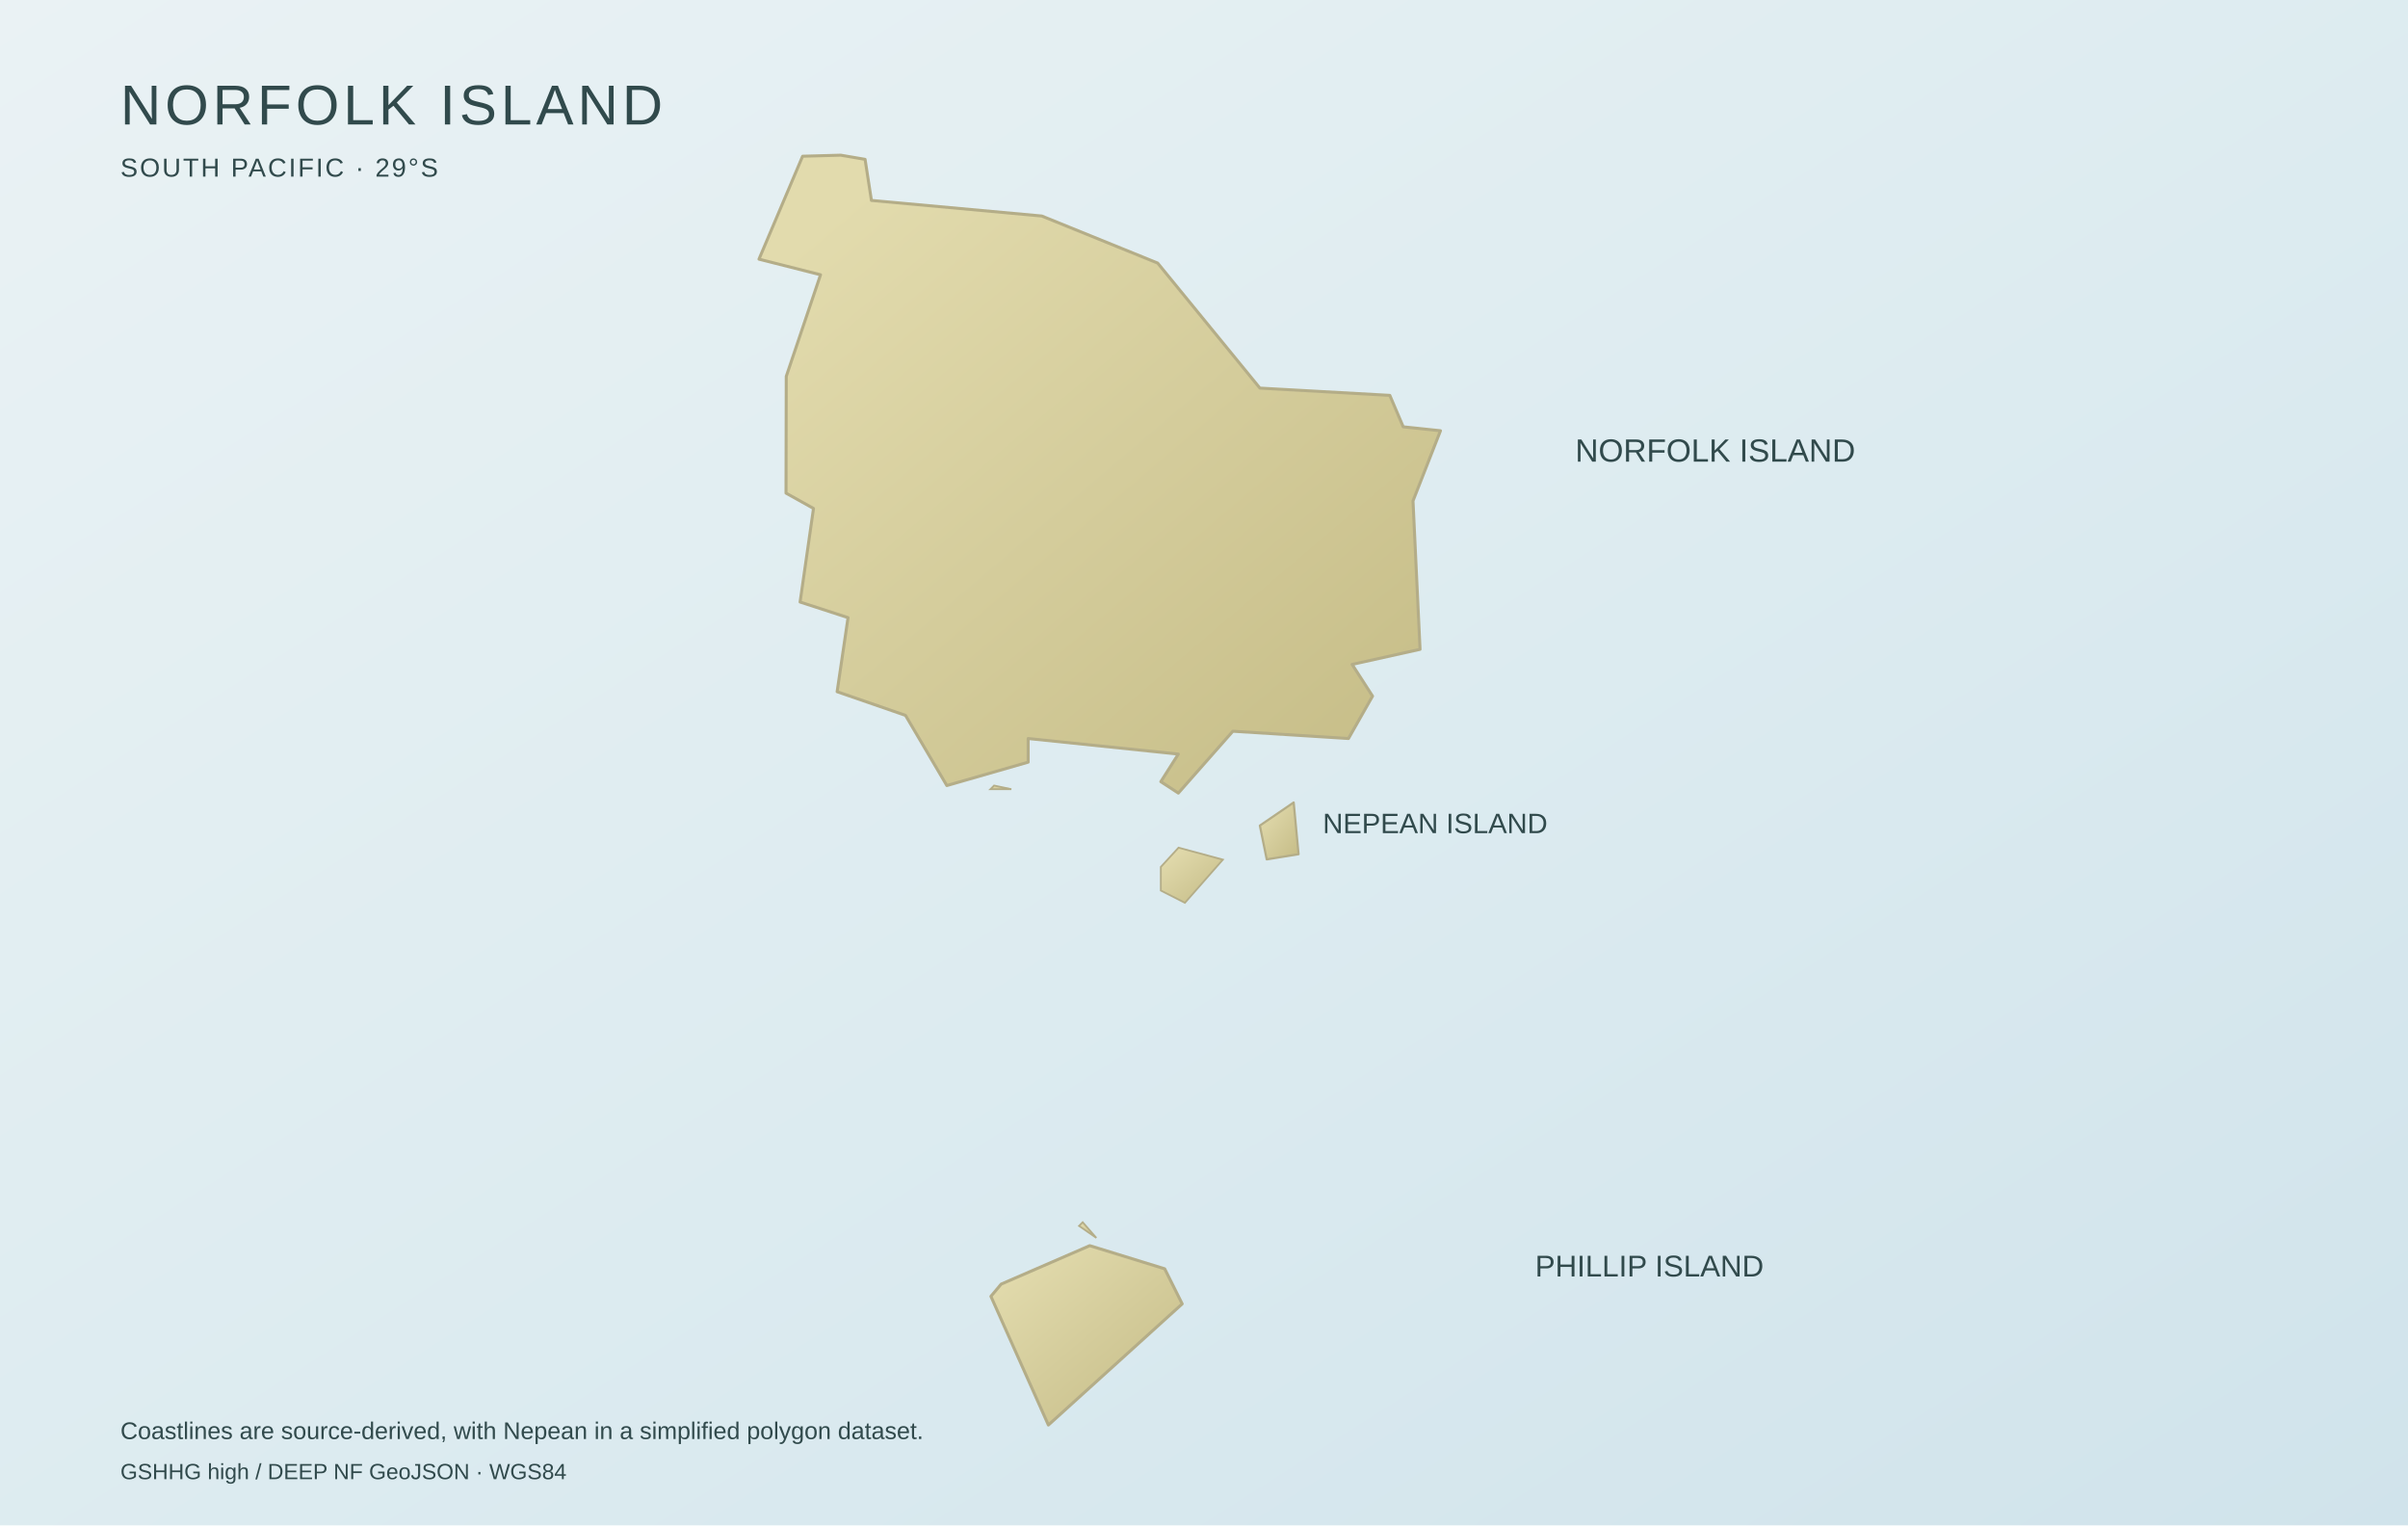
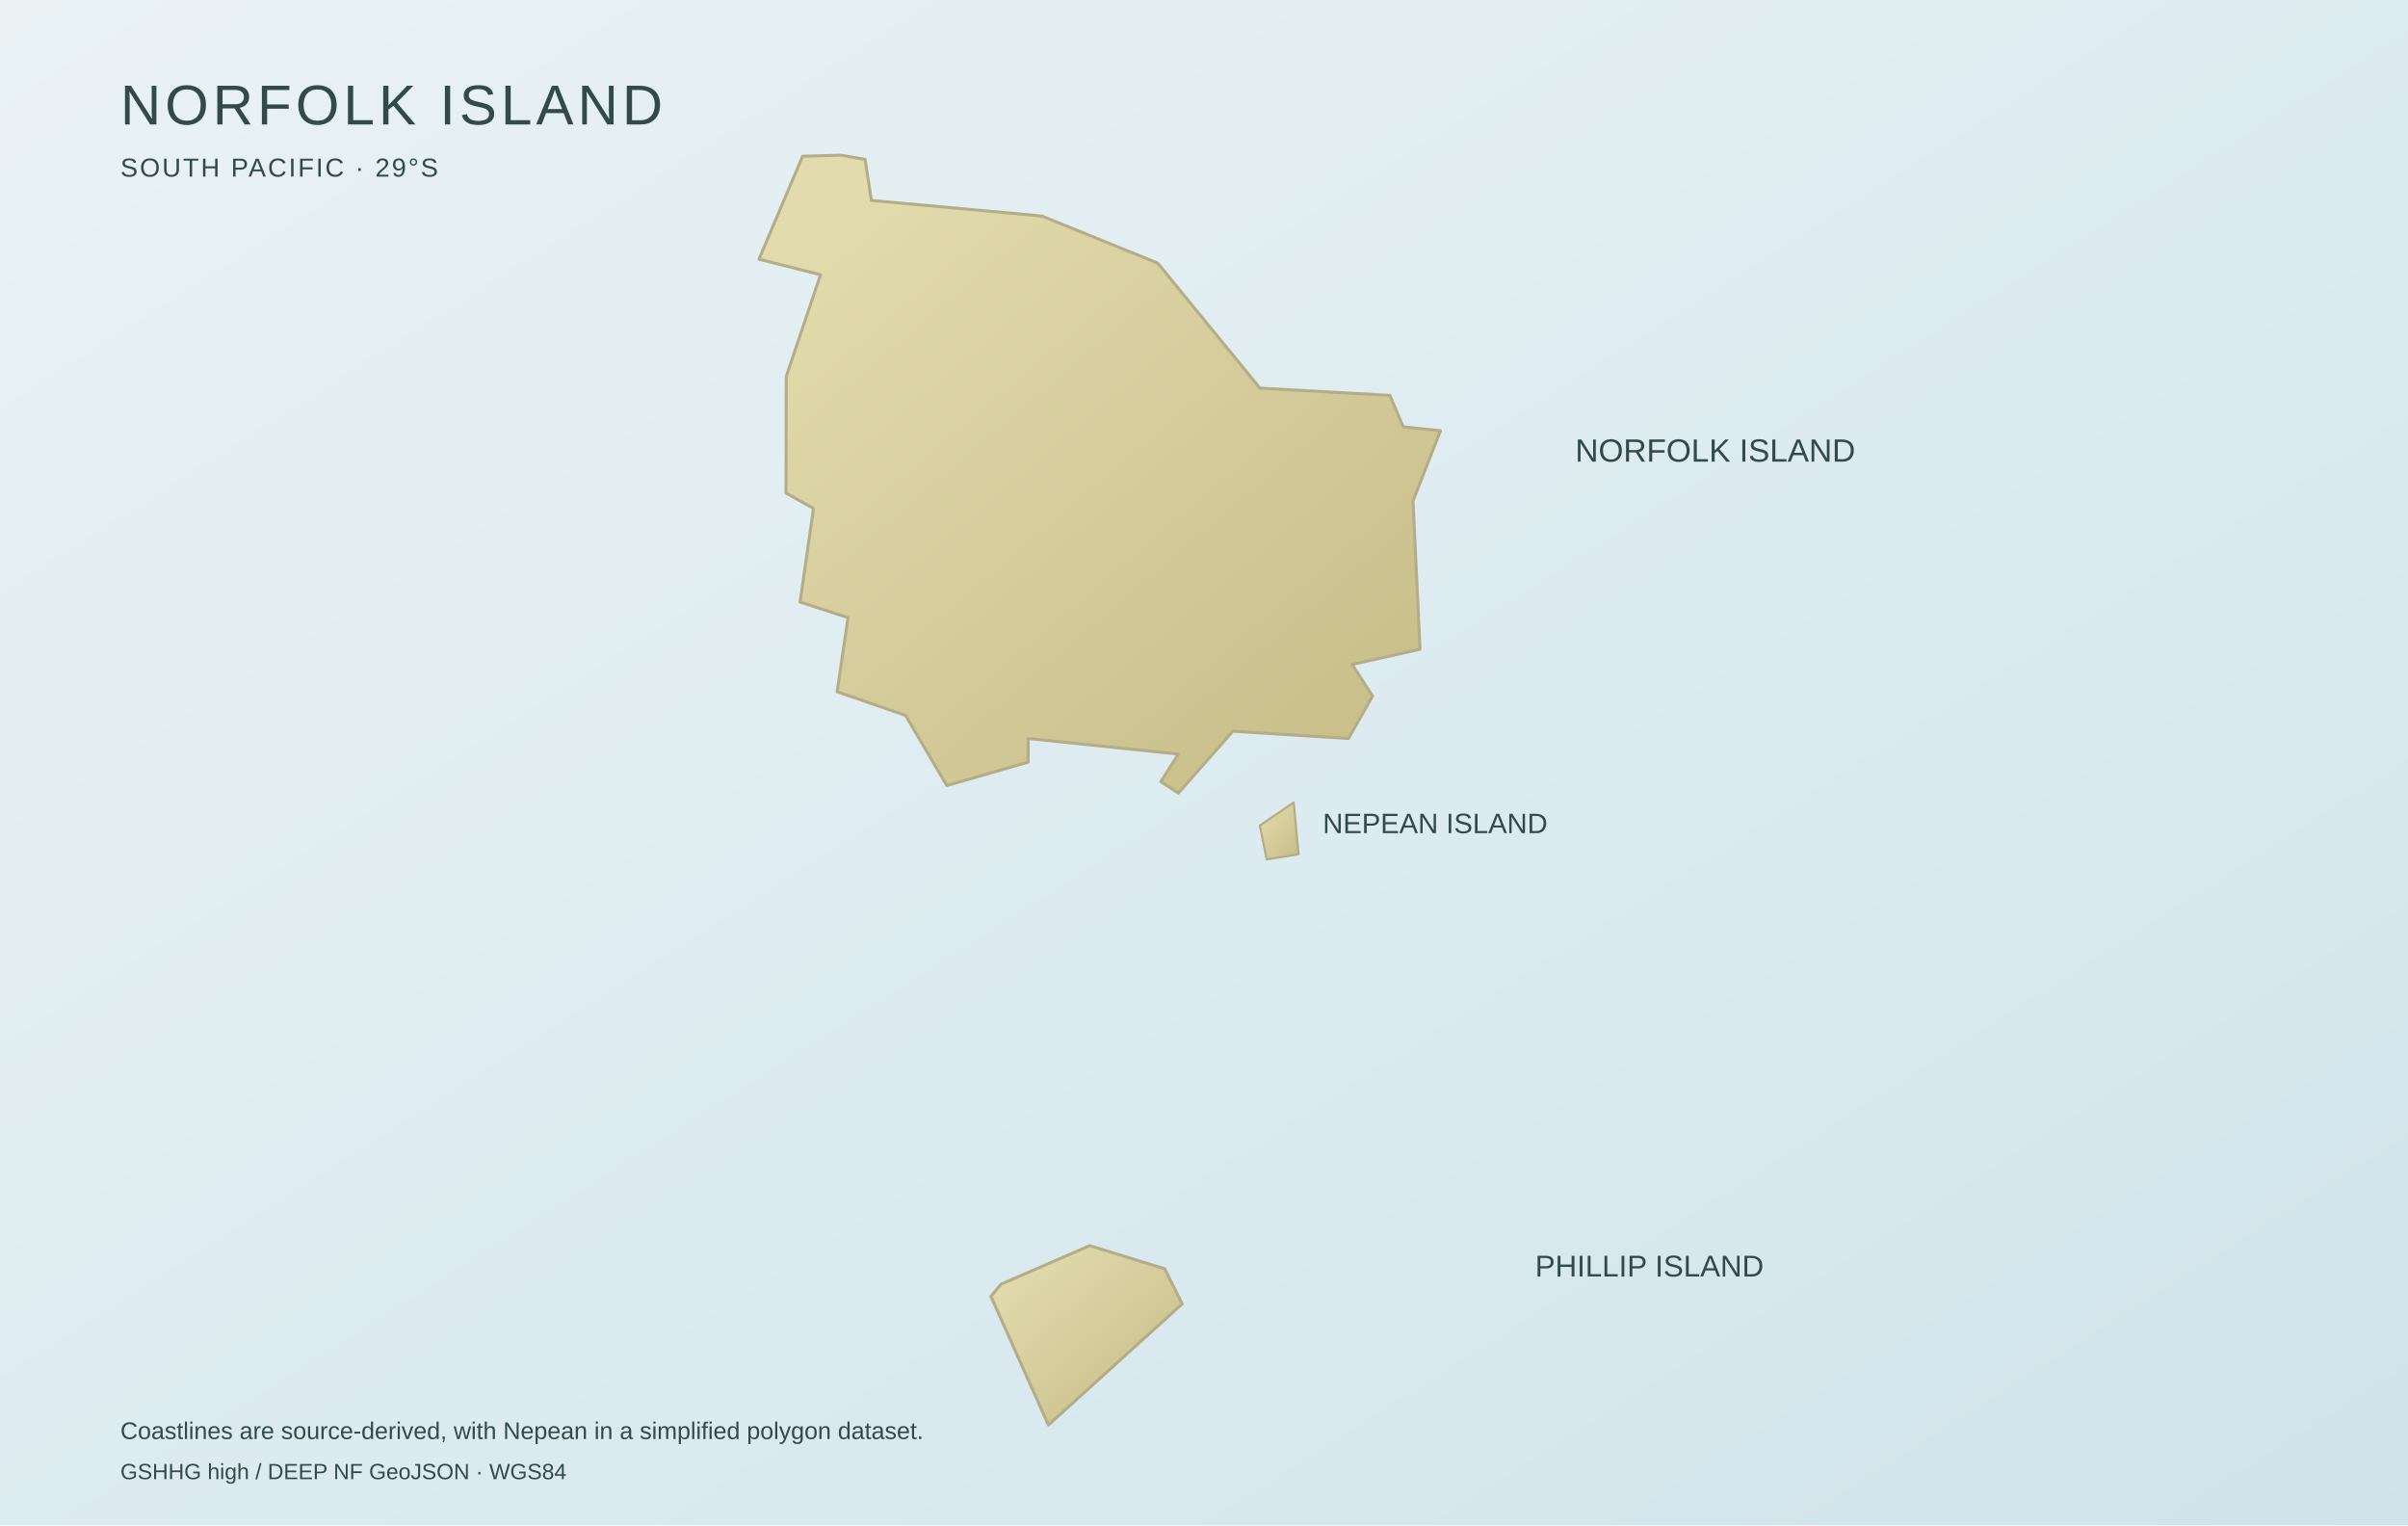
<svg xmlns="http://www.w3.org/2000/svg" viewBox="0 0 1200 760" role="img" data-map-projection="local-equirectangular-fit-v1" data-map-style="journey-atlas-map-v3-clean-background" aria-label="Norfolk Island, Phillip Island and Nepean Island coastline geography">
  <defs>
    <linearGradient id="sea" x1="0" y1="0" x2="1" y2="1">
      <stop offset="0" stop-color="#eaf2f4" />
      <stop offset=".55" stop-color="#dcebf0" />
      <stop offset="1" stop-color="#d0e3eb" />
    </linearGradient>
    <linearGradient id="land" x1=".12" y1=".08" x2=".88" y2=".92">
      <stop offset="0" stop-color="#e2dbad" />
      <stop offset=".52" stop-color="#d4cc9b" />
      <stop offset="1" stop-color="#c8bf8a" />
    </linearGradient>
  </defs>
  <rect width="1200" height="760" fill="url(#sea)" />
  <g id="map-geography">
    <path id="norfolk-land" d="M418.98,77.32 L399.97,77.84 L378.23,129.13 L408.91,136.90 L391.82,187.54 L391.70,245.69 L405.40,253.33 L398.72,299.96 L422.61,307.73 L417.17,344.64 L451.25,356.43 L471.85,391.40 L512.38,379.74 L512.38,367.96 L587.21,375.72 L578.49,389.46 L587.21,395.15 L614.38,364.33 L672.00,367.96 L684.00,346.84 L673.81,331.04 L707.66,323.53 L704.15,249.58 L717.85,214.61 L699.28,212.66 L692.60,196.99 L627.85,193.37 L576.90,131.07 L519.17,107.63 L434.27,99.86 L431.10,79.39 L418.98,77.32Z" fill="url(#land)" stroke="#b4ad88" stroke-width="1.5" stroke-linejoin="round" vector-effect="non-scaling-stroke" />
    <path id="phillip-land" d="M493.81,645.90 L522.45,710.01 L589.13,649.65 L580.41,632.17 L543.06,620.64 L498.91,639.81 L493.81,645.90Z" fill="url(#land)" stroke="#b4ad88" stroke-width="1.5" stroke-linejoin="round" vector-effect="non-scaling-stroke" />
    <path id="nepean-land" d="M644.69,399.82 L647.12,425.60 L631.26,428.18 L627.84,411.34 L644.69,399.82Z" fill="url(#land)" stroke="#b4ad88" stroke-width="1.1" stroke-linejoin="round" vector-effect="non-scaling-stroke" />
-     <path id="southwest-islet" d="M578.49,443.72 L590.49,449.81 L609.40,428.31 L587.32,422.35 L578.49,431.94 L578.49,443.72Z" fill="url(#land)" stroke="#b4ad88" stroke-width="0.9" vector-effect="non-scaling-stroke" />
-     <path id="southern-islet" d="M537.74,610.80 L546.34,616.76 L539.55,608.98 L537.74,610.80Z" fill="url(#land)" stroke="#b4ad88" stroke-width="0.9" vector-effect="non-scaling-stroke" />
-     <path id="western-islet" d="M493.59,393.21 L504.00,393.21 L495.40,391.40 L493.59,393.21Z" fill="url(#land)" stroke="#b4ad88" stroke-width="0.9" vector-effect="non-scaling-stroke" />
  </g>
  <g fill="#314a4c" font-family="Arial,Helvetica,sans-serif">
    <text x="60" y="62" font-size="28" letter-spacing="2">NORFOLK ISLAND</text>
    <text x="60" y="88" font-size="13" letter-spacing="1">SOUTH PACIFIC · 29°S</text>
    <text x="785" y="230" font-size="16">NORFOLK ISLAND</text>
    <text x="765" y="636" font-size="15">PHILLIP ISLAND</text>
    <text x="659.18" y="415.11" font-size="14">NEPEAN ISLAND</text>
    <text x="60" y="717" font-size="12">Coastlines are source-derived, with Nepean in a simplified polygon dataset.</text>
    <text x="60" y="737" font-size="11">GSHHG high / DEEP NF GeoJSON · WGS84</text>
  </g>
  <g id="geographic-anchors" aria-hidden="true">
    <g id="hero-marker" data-latitude="-29.05666" data-longitude="167.95436" data-x="601.4671" data-y="338.7828" data-label-x="601.4671" data-label-y="338.7828" data-place="HERO" />
    <g id="scene-marker-1" data-latitude="-29.0607" data-longitude="167.9612" data-x="629.3428" data-y="357.6196" data-label-x="629.3428" data-label-y="357.6196" data-place="emily-bay" />
    <g id="scene-marker-2" data-latitude="-29.03422" data-longitude="167.92798" data-x="493.9582" data-y="234.1546" data-label-x="493.9582" data-label-y="234.1546" data-place="st-barnabas-chapel" />
    <g id="scene-marker-3" data-latitude="-29.01585" data-longitude="167.93689" data-x="530.2700" data-y="148.5031" data-label-x="530.2700" data-label-y="148.5031" data-place="mount-pitt" />
    <g id="scene-marker-4" data-latitude="-29.00148" data-longitude="167.94432" data-x="560.5502" data-y="81.5018" data-label-x="560.5502" data-label-y="81.5018" data-place="captain-cook-lookout" />
    <g id="scene-marker-5" data-latitude="-29.0495" data-longitude="167.9235" data-x="475.7005" data-y="305.3988" data-label-x="475.7005" data-label-y="305.3988" data-place="hundred-acres-reserve" />
    <g id="scene-marker-6" data-latitude="-29.0248" data-longitude="167.9088" data-x="415.7922" data-y="190.2331" data-label-x="415.7922" data-label-y="190.2331" data-place="anson-bay" />
    <g id="scene-marker-7" data-latitude="-29.02178" data-longitude="167.97337" data-x="678.9404" data-y="176.1521" data-label-x="678.9404" data-label-y="176.1521" data-place="cascade-pier" />
    <g id="scene-marker-8" data-latitude="-29.0251" data-longitude="167.9386" data-x="537.2389" data-y="191.6319" data-label-x="537.2389" data-label-y="191.6319" data-place="botanic-garden" />
    <g id="capital-marker" data-latitude="-29.055" data-longitude="167.958" data-x="616.3016" data-y="331.0429" data-label-x="616.3016" data-label-y="331.0429" data-place="KINGSTON" />
  </g>
</svg>
